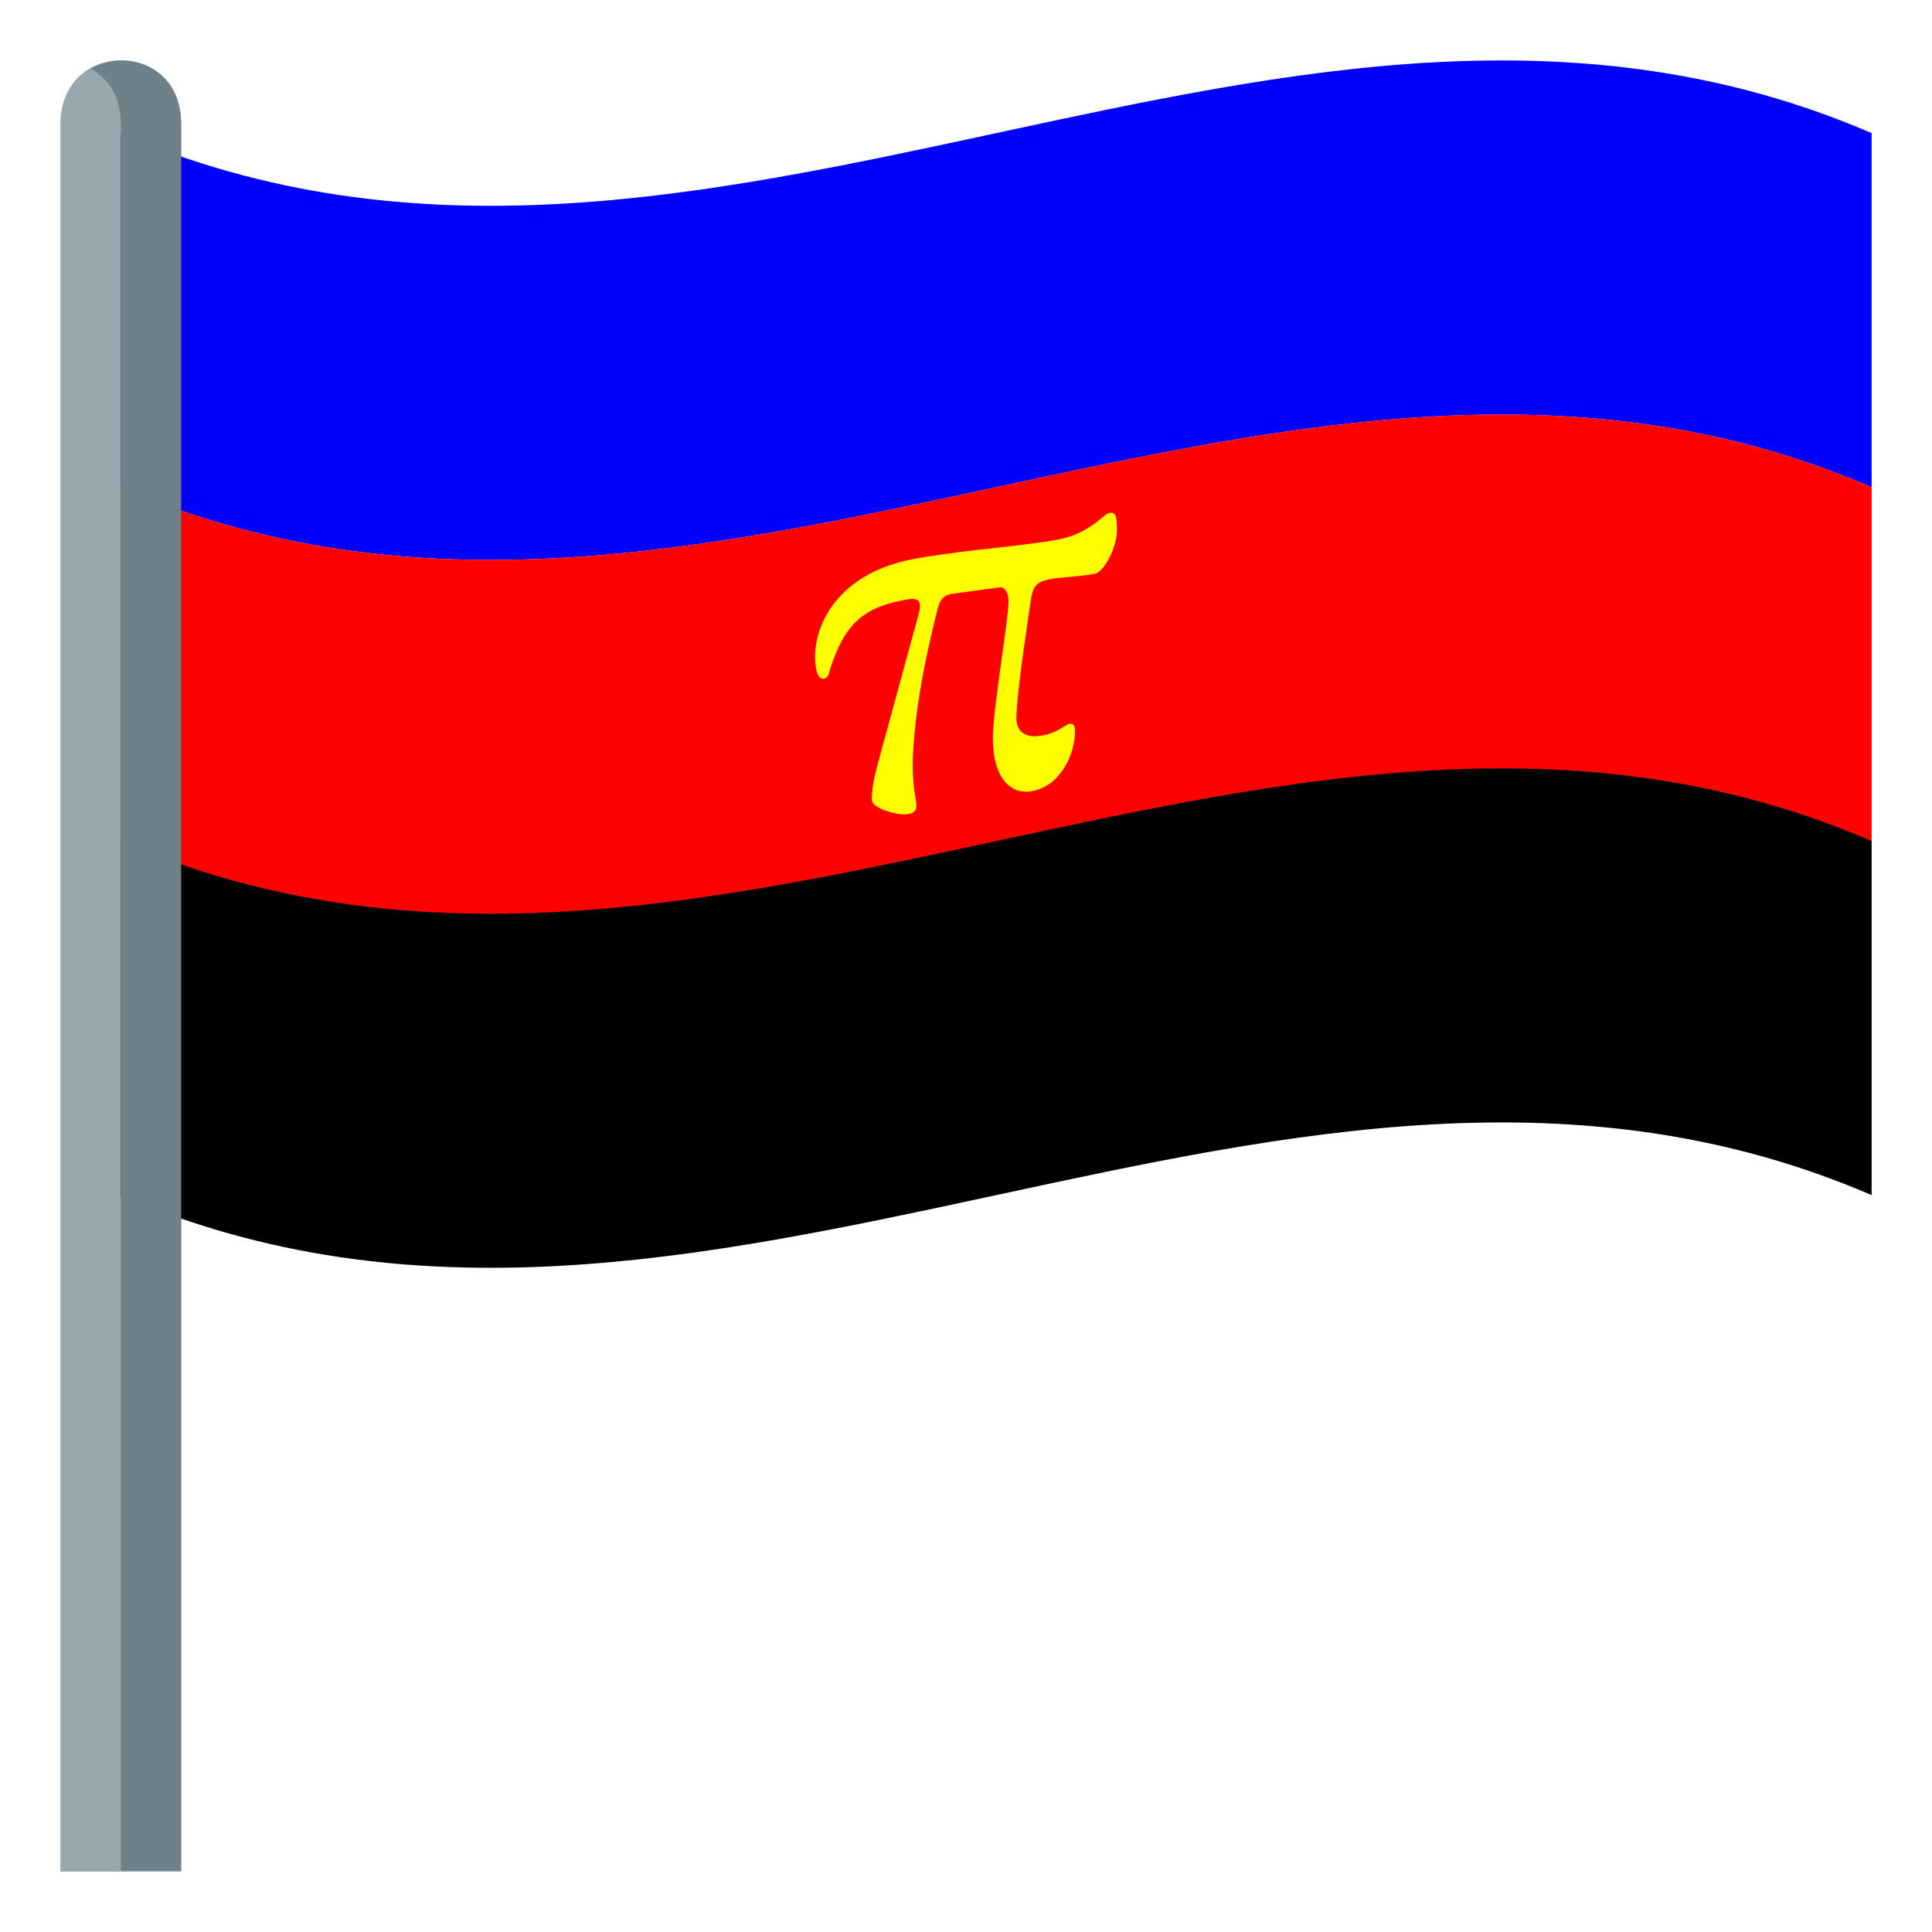
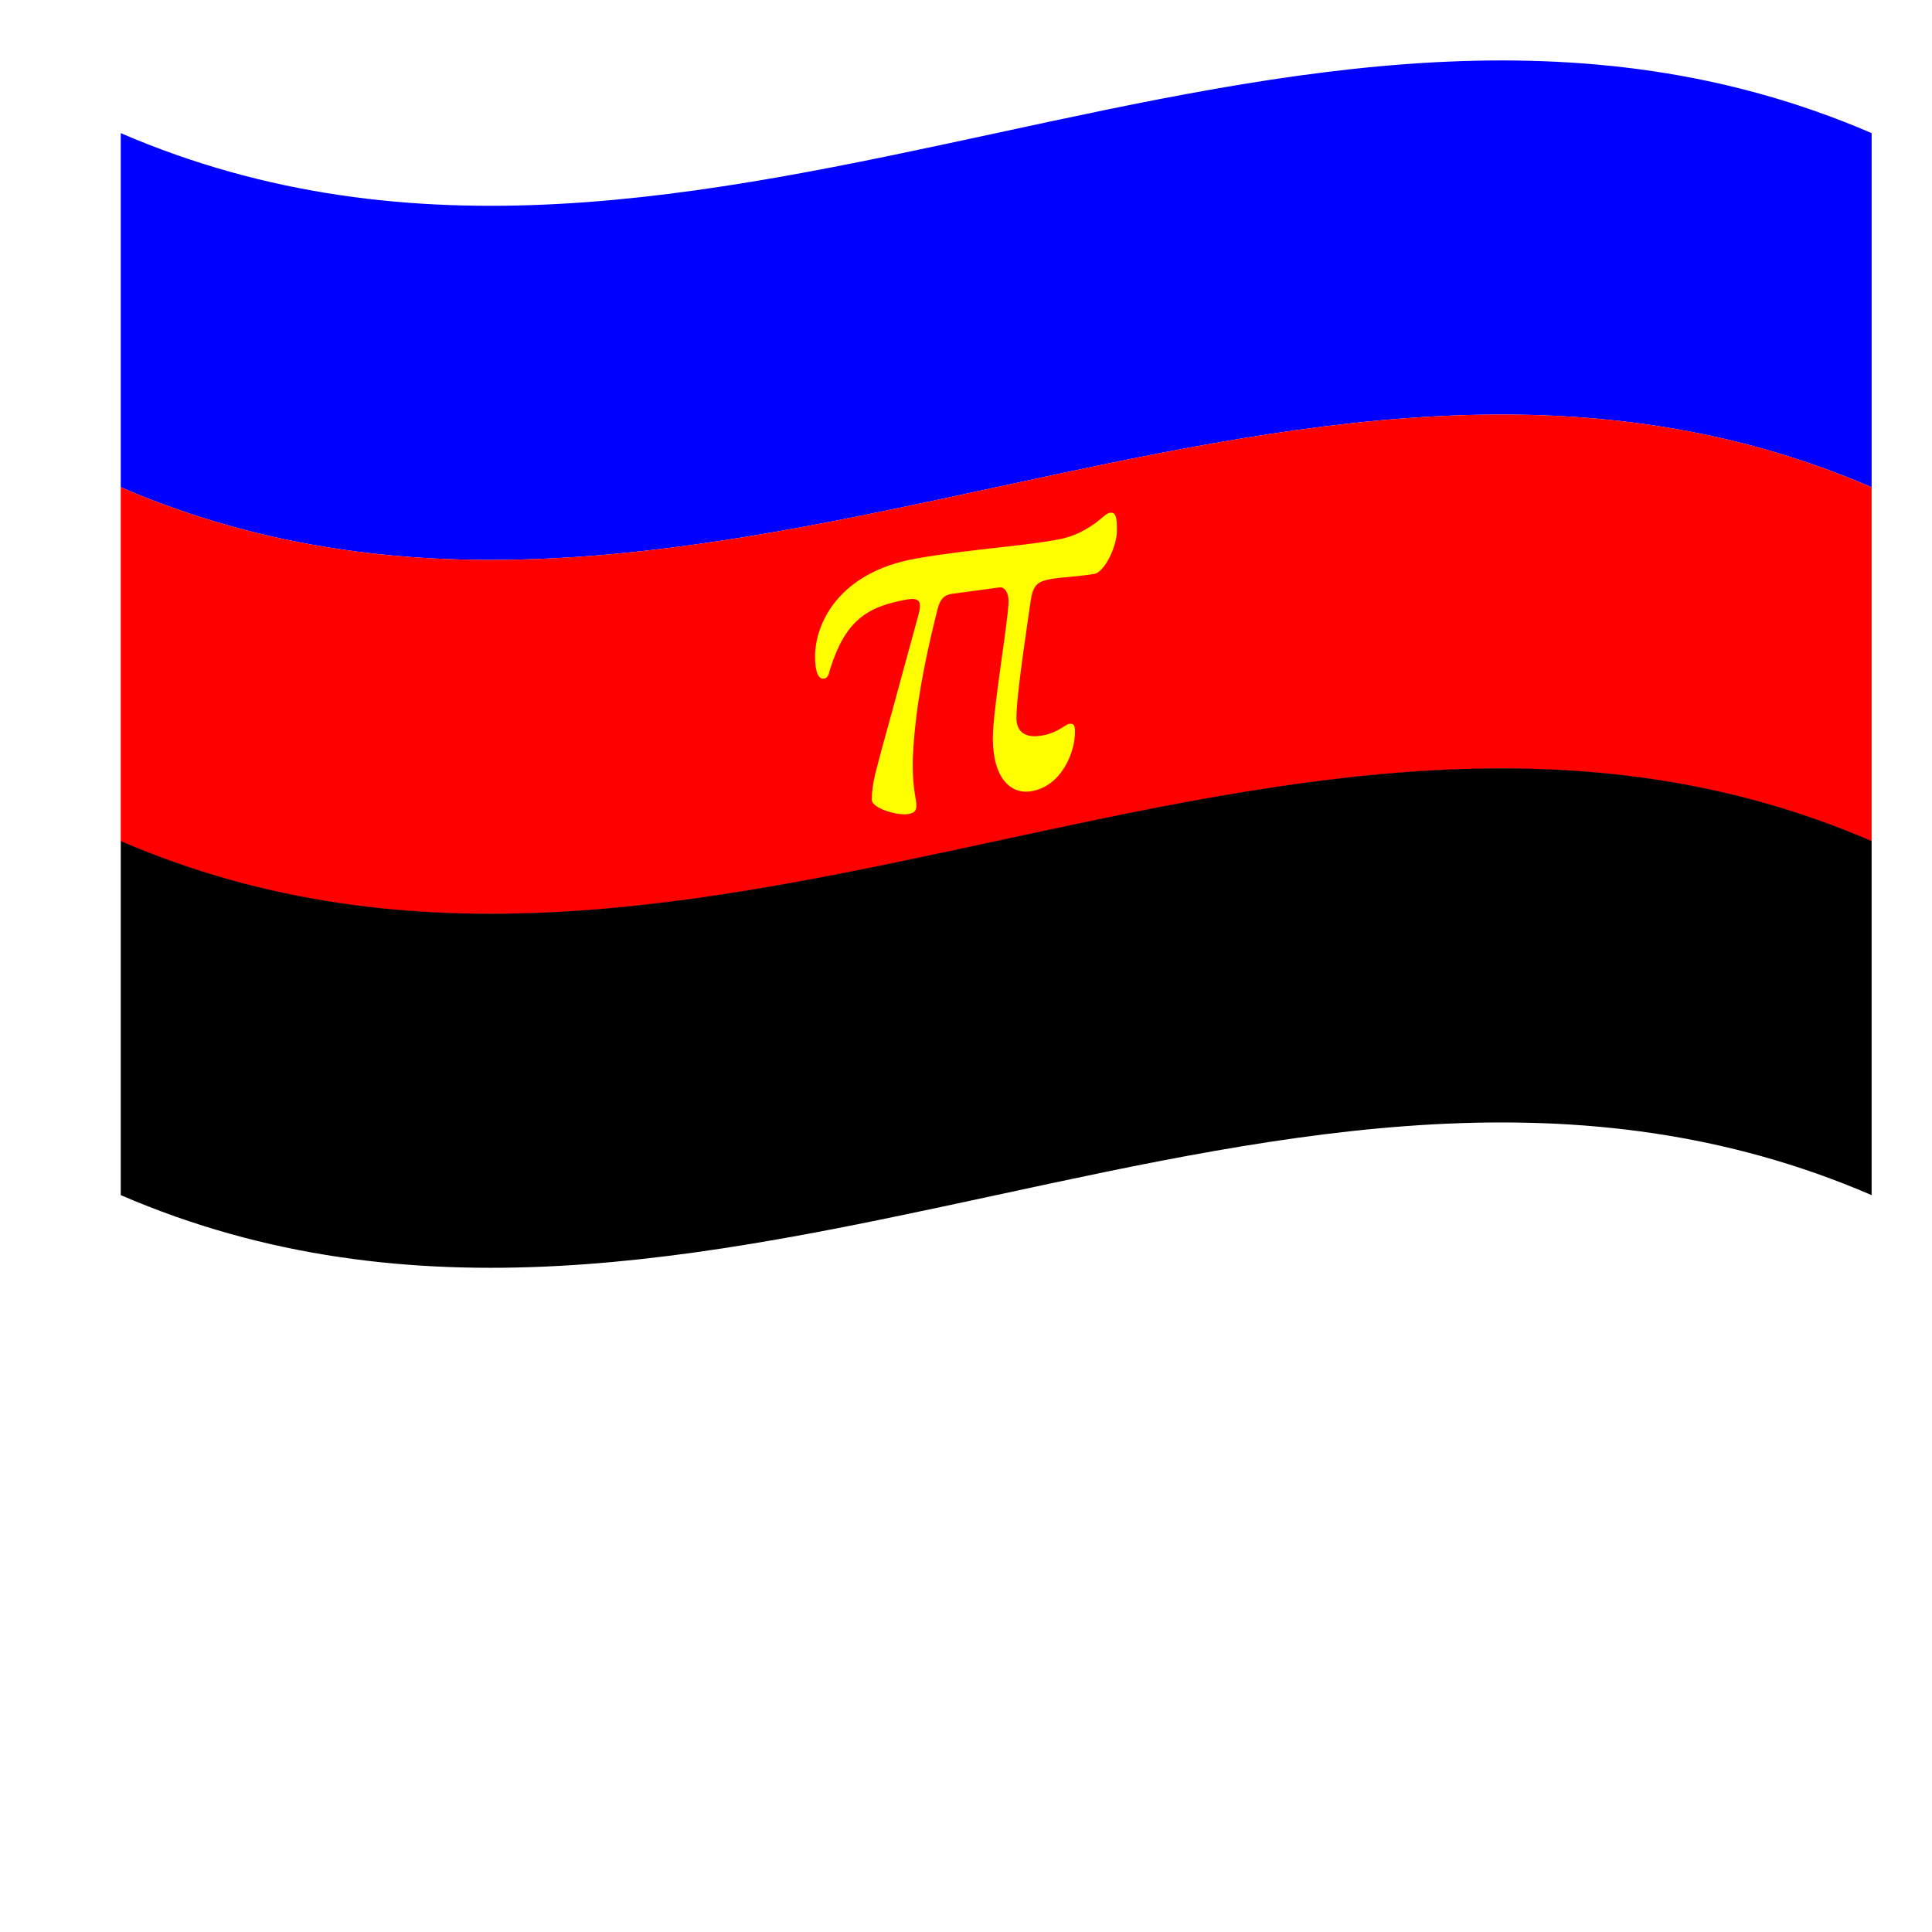
<svg xmlns="http://www.w3.org/2000/svg" version="1.1" id="Layer_1" x="0px" y="0px" width="64px" height="64px" viewBox="0 0 64 64" style="enable-background:new 0 0 64 64;" xml:space="preserve">
  <style type="text/css">
	.st0{fill:#99A8AE;}
	.st1{fill:#0000FF;}
	.st2{fill:#FF0000;}
	.st3{fill:#6E8189;}
	.st4{fill:#FFFF00;}
</style>
-   <path class="st0" d="M2,4.12V62l4,0V4.12C6,1.3,2,1.29,2,4.12z" />
  <path class="st1" d="M4,4.41c19.33,8.34,38.67-8.34,58,0c0,3.91,0,7.82,0,11.73c-19.33-8.34-38.67,8.34-58,0C4,12.23,4,8.32,4,4.41z  " />
  <path class="st2" d="M4,16.14c19.33,8.34,38.67-8.34,58,0c0,3.91,0,7.82,0,11.73c-19.33-8.34-38.67,8.34-58,0  C4,23.95,4,20.05,4,16.14z" />
  <path d="M4,27.86c19.33,8.34,38.67-8.34,58,0c0,3.91,0,7.82,0,11.73c-19.33-8.34-38.67,8.34-58,0C4,35.68,4,31.77,4,27.86z" />
-   <path class="st3" d="M3,2.27c0.57,0.32,1,0.91,1,1.82L4,61.97l2,0V4.09C6,2.18,4.18,1.6,3,2.27z" />
  <path class="st4" d="M28.88,26.49c0-0.54,0.16-1.02,0.31-1.6l1.24-4.54c0.1-0.39,0.06-0.57-0.39-0.49c-1.36,0.24-2.04,0.73-2.54,2.3  c-0.04,0.11-0.04,0.3-0.21,0.32C27.12,22.51,27,22.27,27,21.75c0-1.09,0.78-2.8,3.36-3.25c0.91-0.16,1.88-0.27,2.78-0.37  c0.7-0.08,1.34-0.15,1.92-0.26c0.56-0.1,0.95-0.35,1.24-0.55c0.23-0.18,0.35-0.31,0.45-0.33c0.21-0.04,0.25,0.12,0.25,0.57  c0,0.58-0.43,1.39-0.74,1.45c-0.54,0.09-1.18,0.12-1.44,0.17c-0.43,0.08-0.6,0.17-0.68,0.74c-0.08,0.59-0.47,3.07-0.47,3.87  c0,0.49,0.35,0.64,0.74,0.59c0.23-0.02,0.47-0.1,0.68-0.22c0.16-0.09,0.27-0.17,0.31-0.18c0.19-0.03,0.21,0.07,0.21,0.27  c0,0.68-0.45,1.79-1.44,1.96c-0.68,0.12-1.28-0.43-1.28-1.75c0-0.99,0.52-3.92,0.52-4.56c0-0.25-0.12-0.47-0.31-0.44l-1.55,0.21  c-0.27,0.03-0.41,0.18-0.49,0.5c-0.62,2.44-0.78,3.95-0.82,4.92c-0.02,0.66,0.04,1.06,0.08,1.3c0.06,0.34,0.08,0.52-0.21,0.57  C29.82,27.04,28.88,26.8,28.88,26.49L28.88,26.49z" />
</svg>
